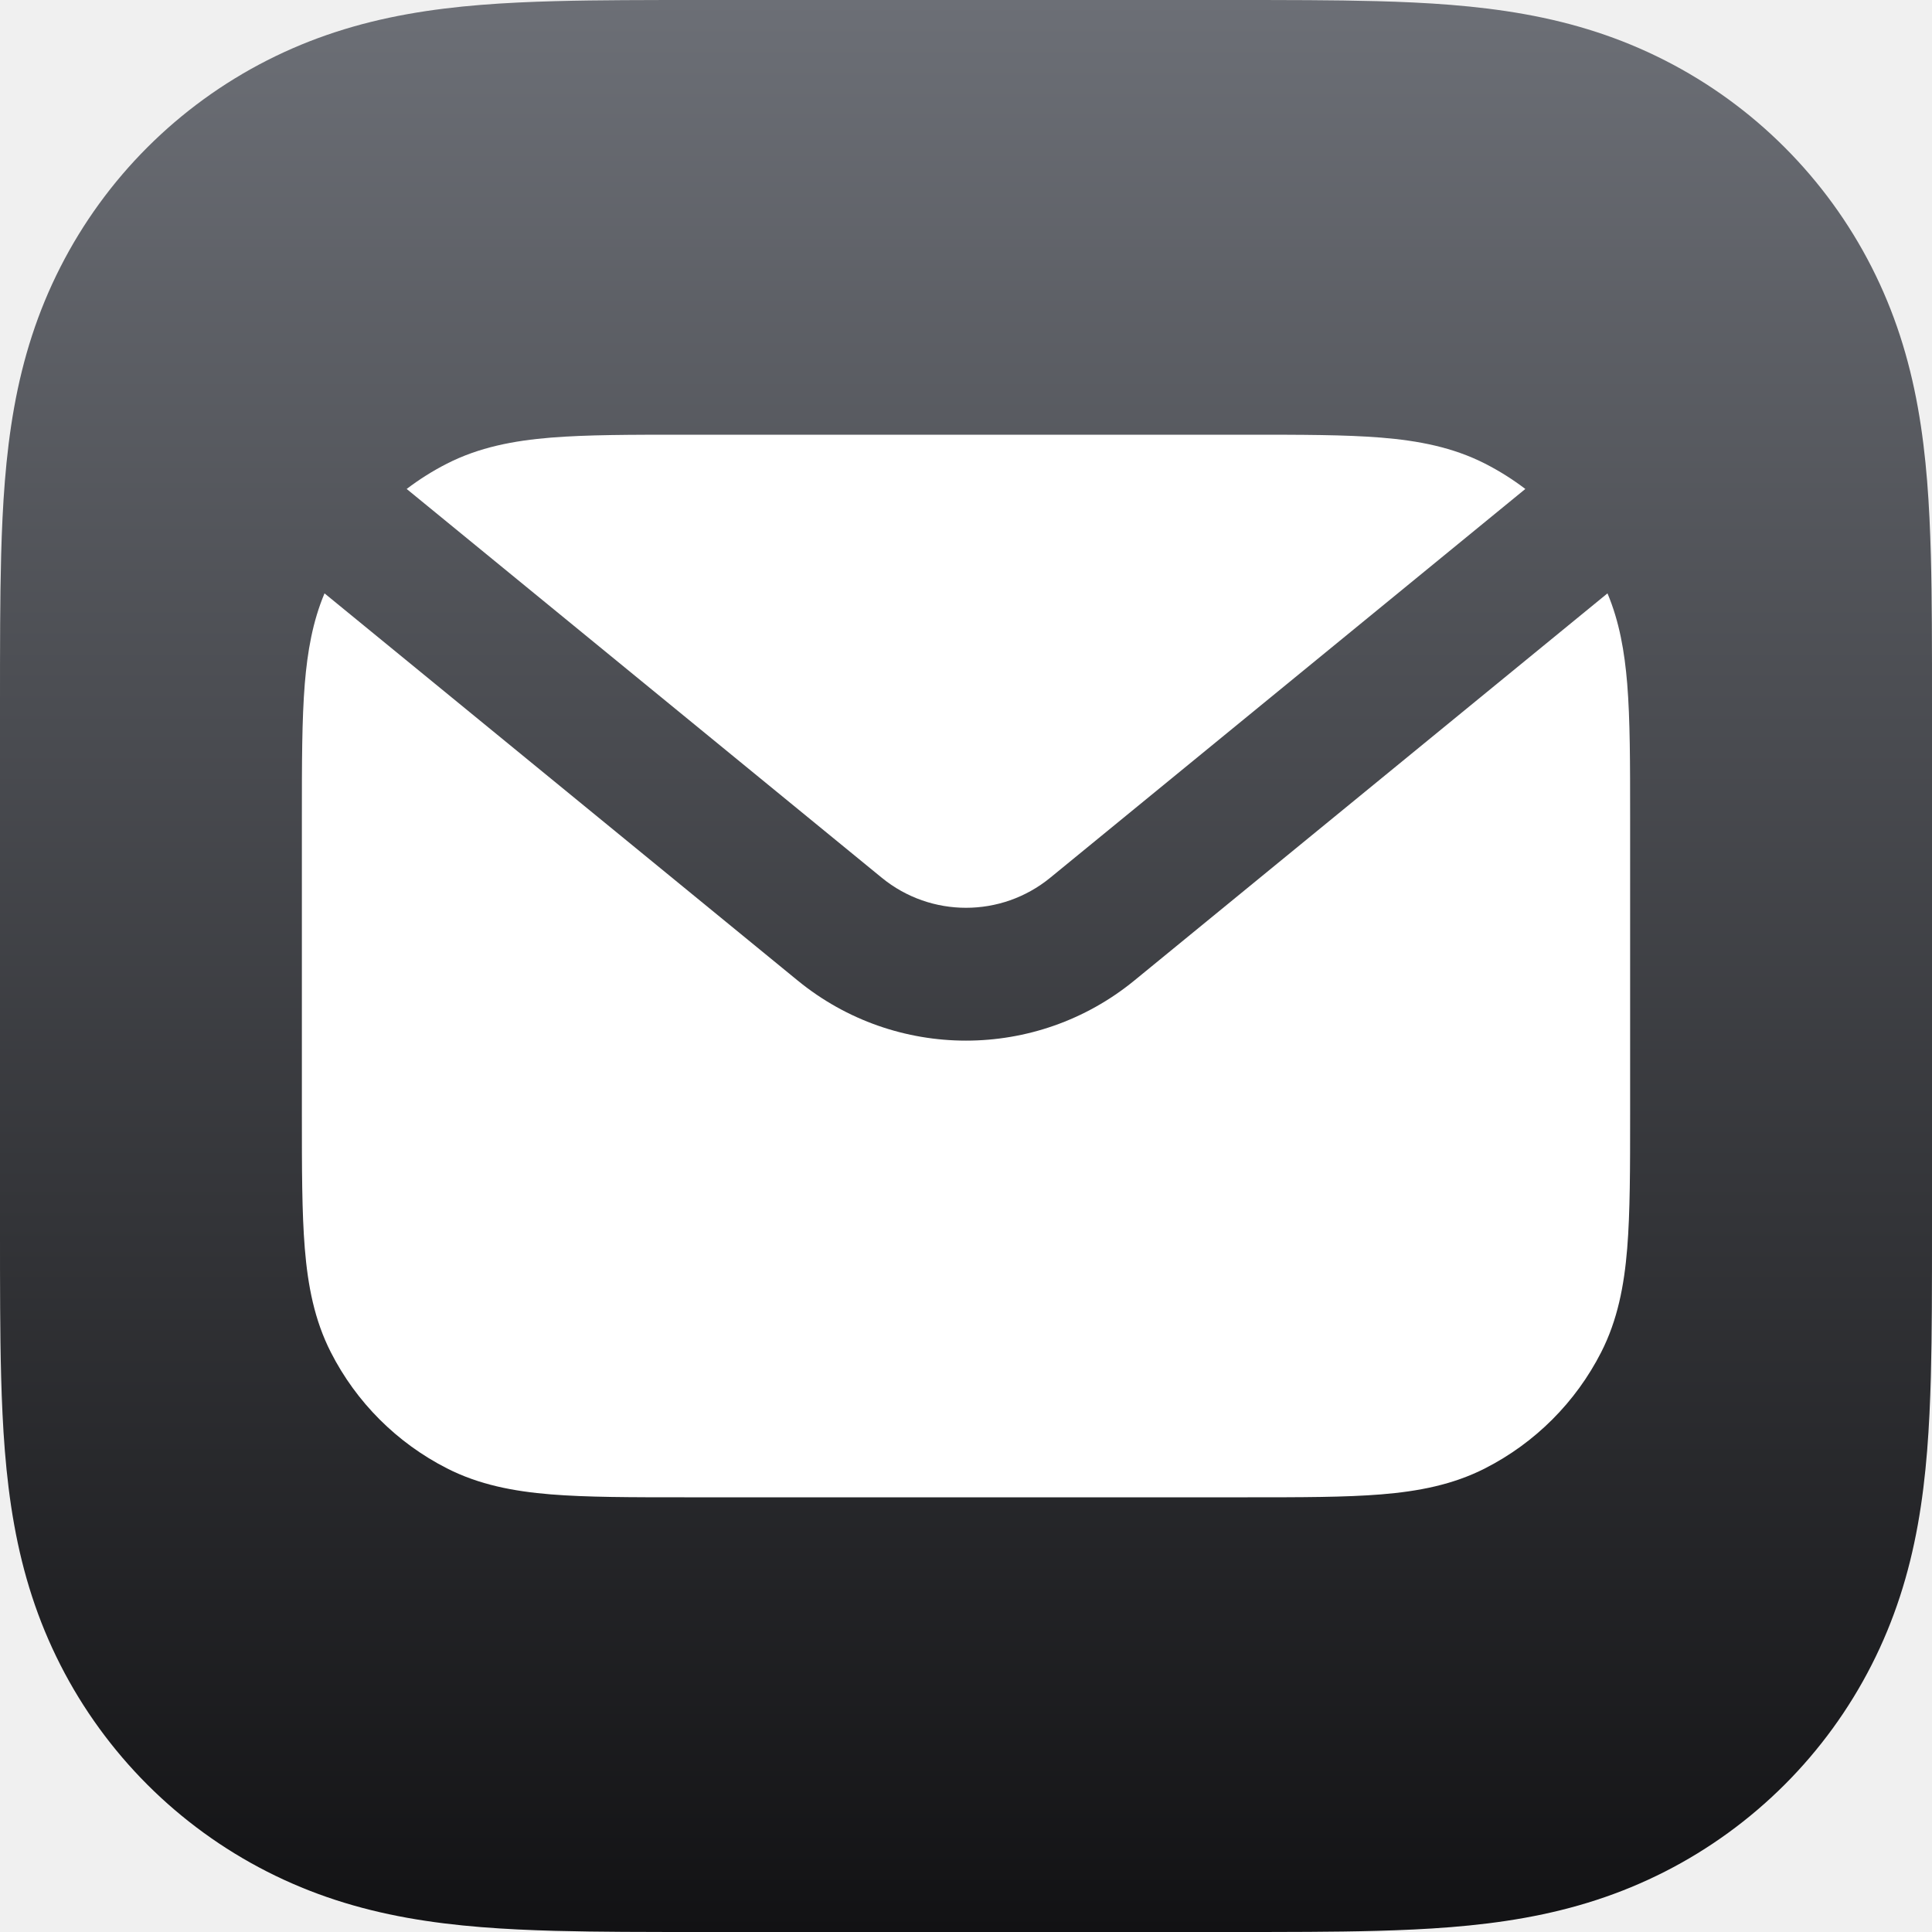
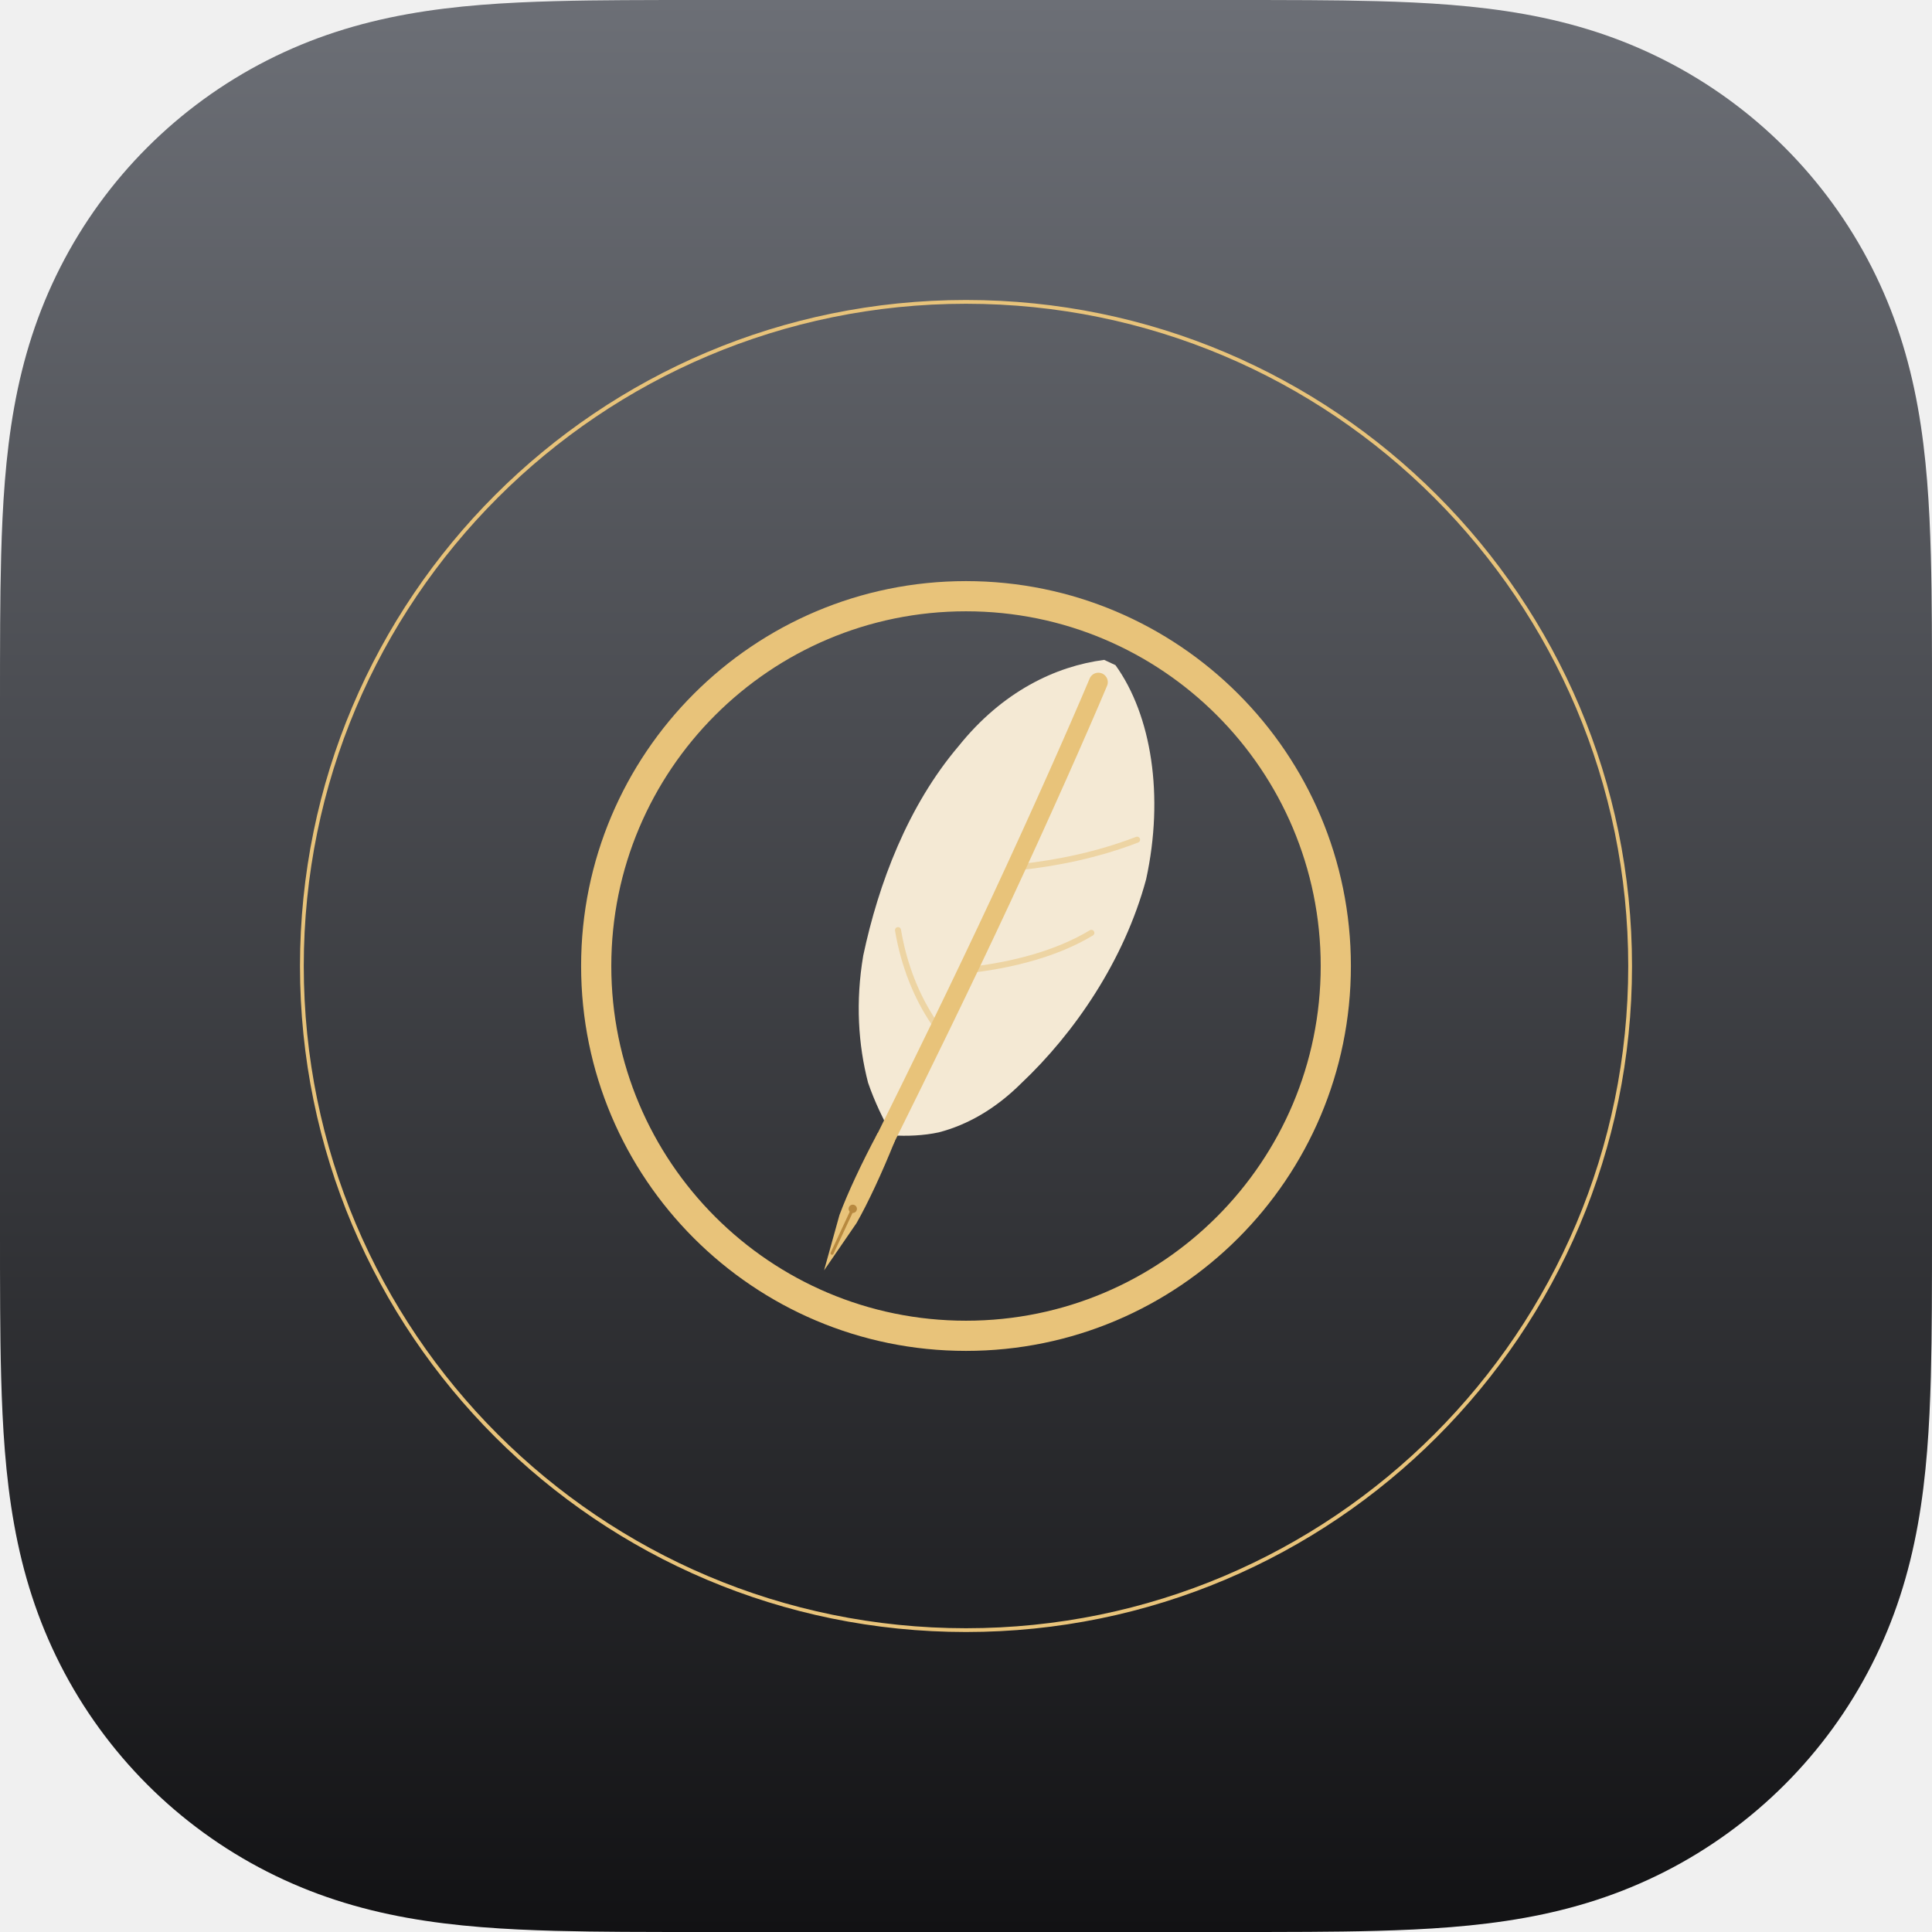
<svg xmlns="http://www.w3.org/2000/svg" width="1024" height="1024" viewBox="0 0 1024 1024" fill="none">
  <defs>
    <linearGradient id="background" x1="512" y1="1024" x2="512" y2="0" gradientUnits="userSpaceOnUse">
      <stop stop-color="#121214" />
      <stop offset="1" stop-color="#6C6F76" />
    </linearGradient>
    <clipPath id="appleCanvasMask" clipPathUnits="userSpaceOnUse">
      <path d="M1024.53 651.531C1024.53 665.771 1024.53 680.011 1024.45 694.261C1024.38 706.261 1024.24 718.251 1023.92 730.241C1023.21 756.371 1021.67 782.731 1017.03 808.581C1012.32 834.801 1004.63 859.201 992.501 883.021C980.581 906.431 965.011 927.861 946.431 946.431C927.851 965.001 906.431 980.581 883.021 992.501C859.201 1004.62 834.801 1012.32 808.581 1017.03C782.741 1021.68 756.381 1023.21 730.241 1023.92C718.251 1024.25 706.251 1024.38 694.261 1024.45C680.021 1024.54 665.781 1024.53 651.531 1024.53H373.531C359.291 1024.53 345.051 1024.53 330.801 1024.45C318.801 1024.38 306.811 1024.24 294.821 1023.92C268.691 1023.21 242.331 1021.67 216.481 1017.03C190.261 1012.32 165.861 1004.63 142.041 992.501C118.631 980.581 97.201 965.011 78.631 946.431C60.061 927.851 44.481 906.431 32.561 883.021C20.441 859.201 12.741 834.801 8.031 808.581C3.381 782.741 1.851 756.381 1.141 730.241C0.811 718.251 0.681 706.251 0.611 694.261C0.521 680.021 0.531 665.781 0.531 651.531V373.531C0.531 359.291 0.531 345.051 0.611 330.801C0.681 318.801 0.821 306.811 1.141 294.821C1.851 268.691 3.391 242.331 8.031 216.481C12.741 190.261 20.431 165.861 32.561 142.041C44.481 118.631 60.051 97.201 78.631 78.631C97.211 60.061 118.631 44.481 142.041 32.561C165.861 20.441 190.261 12.741 216.481 8.031C242.321 3.381 268.681 1.851 294.821 1.141C306.811 0.811 318.811 0.681 330.801 0.611C345.041 0.521 359.281 0.531 373.531 0.531H651.531C665.771 0.531 680.011 0.531 694.261 0.611C706.261 0.681 718.251 0.821 730.241 1.141C756.371 1.851 782.731 3.391 808.581 8.031C834.801 12.741 859.201 20.431 883.021 32.561C906.431 44.481 927.861 60.051 946.431 78.631C965.001 97.211 980.581 118.631 992.501 142.041C1004.62 165.861 1012.32 190.261 1017.03 216.481C1021.68 242.321 1023.21 268.681 1023.92 294.821C1024.25 306.811 1024.38 318.811 1024.45 330.801C1024.54 345.041 1024.53 359.281 1024.53 373.531V651.531Z" transform="translate(-0.530661 -0.530665)" fill="white" />
    </clipPath>
  </defs>
  <g clip-path="url(#appleCanvasMask)">
    <rect width="1024" height="1024" fill="url(#background)" />
-     <g transform="translate(89.6 89.6) scale(35.2)">
-       <path d="M2.341 6.389C2.162 6.814 2.084 7.265 2.044 7.748C2 8.289 2 8.954 2 9.759V14.241C2 15.046 2 15.711 2.044 16.252C2.09 16.814 2.189 17.331 2.436 17.816C2.819 18.569 3.431 19.18 4.184 19.564C4.669 19.811 5.186 19.91 5.748 19.956C6.289 20 6.954 20 7.759 20H16.241C17.046 20 17.711 20 18.252 19.956C18.814 19.91 19.331 19.811 19.816 19.564C20.569 19.18 21.18 18.569 21.564 17.816C21.811 17.331 21.91 16.814 21.956 16.252C22 15.711 22 15.046 22 14.241V9.759C22 8.954 22 8.289 21.956 7.748C21.916 7.265 21.838 6.814 21.659 6.389L14.533 12.22C13.059 13.425 10.941 13.425 9.467 12.22L2.341 6.389Z" fill="white" />
-       <path d="M20.422 4.817C20.233 4.673 20.03 4.545 19.816 4.436C19.331 4.189 18.814 4.09 18.252 4.044C17.711 4 17.046 4 16.241 4H7.759C6.954 4 6.289 4 5.748 4.044C5.186 4.09 4.669 4.189 4.184 4.436C3.97 4.545 3.767 4.673 3.578 4.817L10.733 10.672C11.47 11.274 12.53 11.274 13.267 10.672L20.422 4.817Z" fill="white" />
+     <circle cx="512" cy="512" r="352" fill="none" stroke="#E8C37A" stroke-width="2" />
+     <circle cx="512" cy="512" r="196" fill="none" stroke="#E8C37A" stroke-width="16" />
+     <g transform="translate(512 512) rotate(25)">
+       <path d="M 4.4 -178 C 33 -162 57.2 -126 67.1 -82 C 74.8 -38 67.1 8 52.8 44 C 46.2 62 36.3 76 24.2 86 C 17.6 91 9.9 95 2.2 98 C -5.5 92 -13.2 86 -20.9 78 C -34.1 62 -45.1 42 -51.7 18 C -60.5 -20 -63.8 -64 -52.8 -104 C -44 -140 -24.2 -164 -2.2 -178 Z" fill="#F4E9D4" />
+       <path d="M 4.4 -60 C 20.9 -70 38.5 -83 53.9 -99" fill="none" stroke="#E8C37A" stroke-width="3.2" stroke-linecap="round" opacity="0.55" />
+       <path d="M 4.4 0 C 22 -11 40.7 -26 52.8 -44" fill="none" stroke="#E8C37A" stroke-width="3.2" stroke-linecap="round" opacity="0.55" />
+       <path d="M -3.3 34 C -16.5 26 -29.7 14 -40.7 -2" fill="none" stroke="#E8C37A" stroke-width="3.2" stroke-linecap="round" opacity="0.55" />
+       <path d="M -5 100 C -6 118 -6 136 -5 148 L 0 178 L 5 148 C 6 136 6 118 5 100 Z" fill="#E8C37A" />
+       <path d="M 0 142 L 0 168" fill="none" stroke="#B8893F" stroke-width="1.6" stroke-linecap="round" />
+       <circle cx="0" cy="142" r="2.2" fill="#B8893F" />
+       <path d="M 0 102 C 1 60 2 10 2 -40 C 2 -90 1 -140 0 -166" fill="none" stroke="#E8C37A" stroke-width="10" stroke-linecap="round" />
    </g>
  </g>
</svg>
